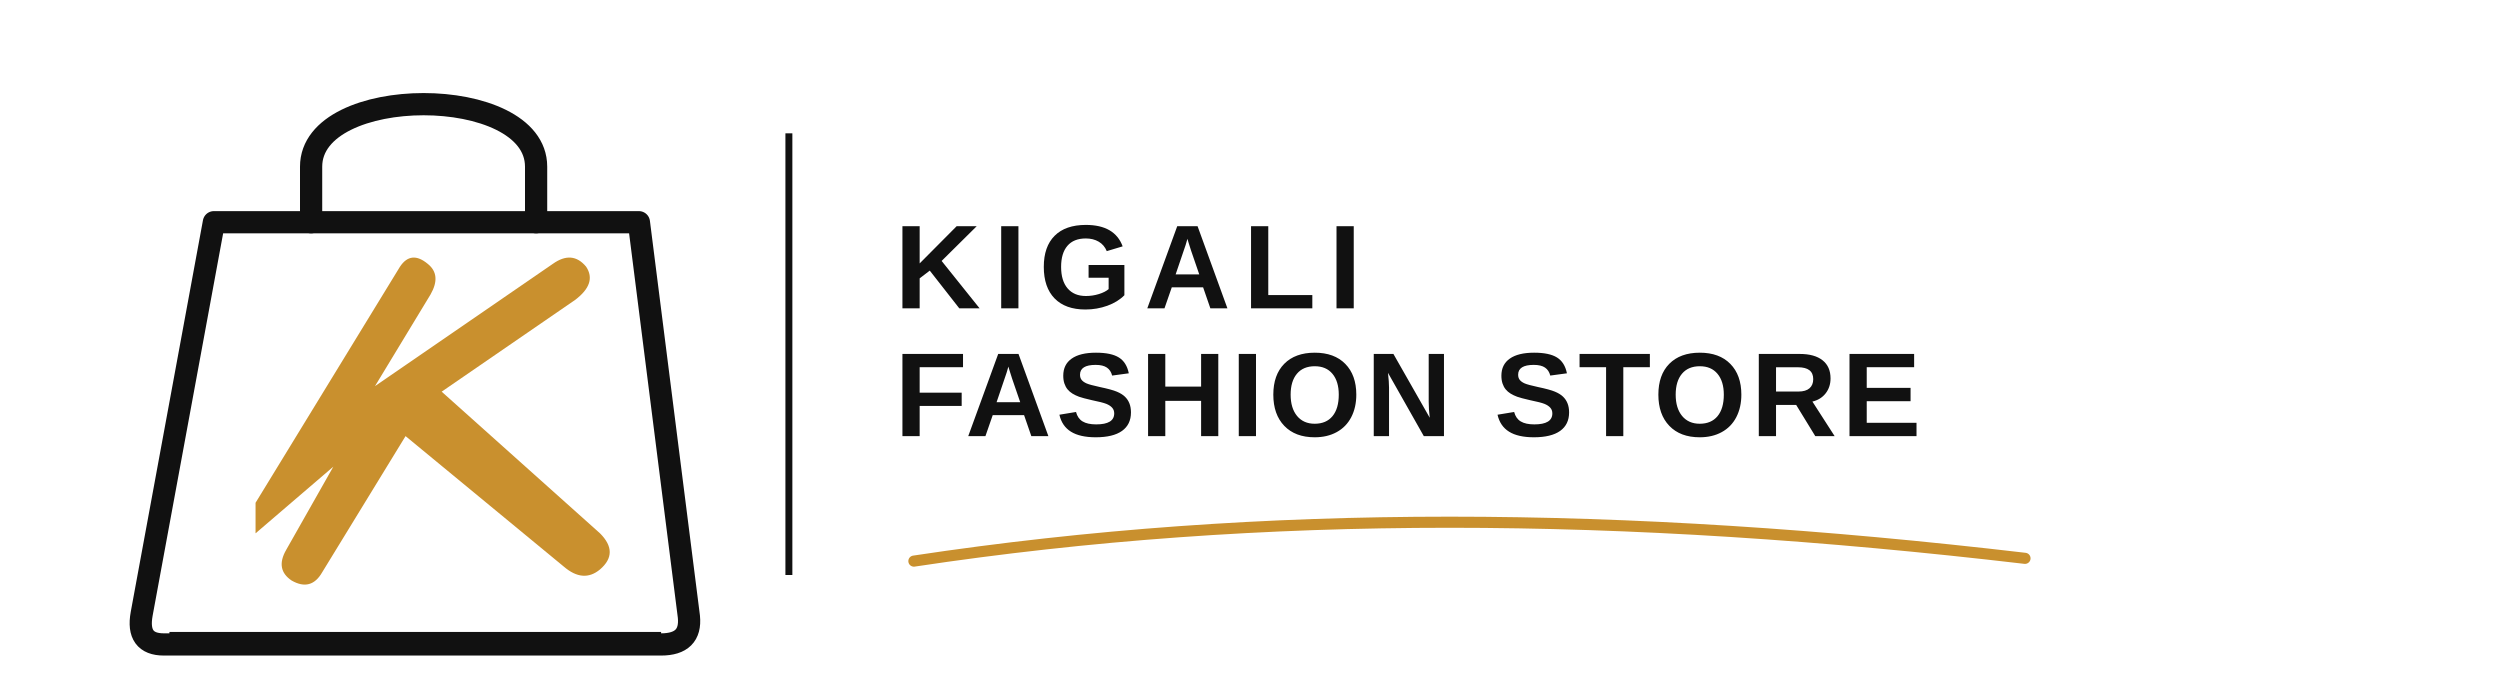
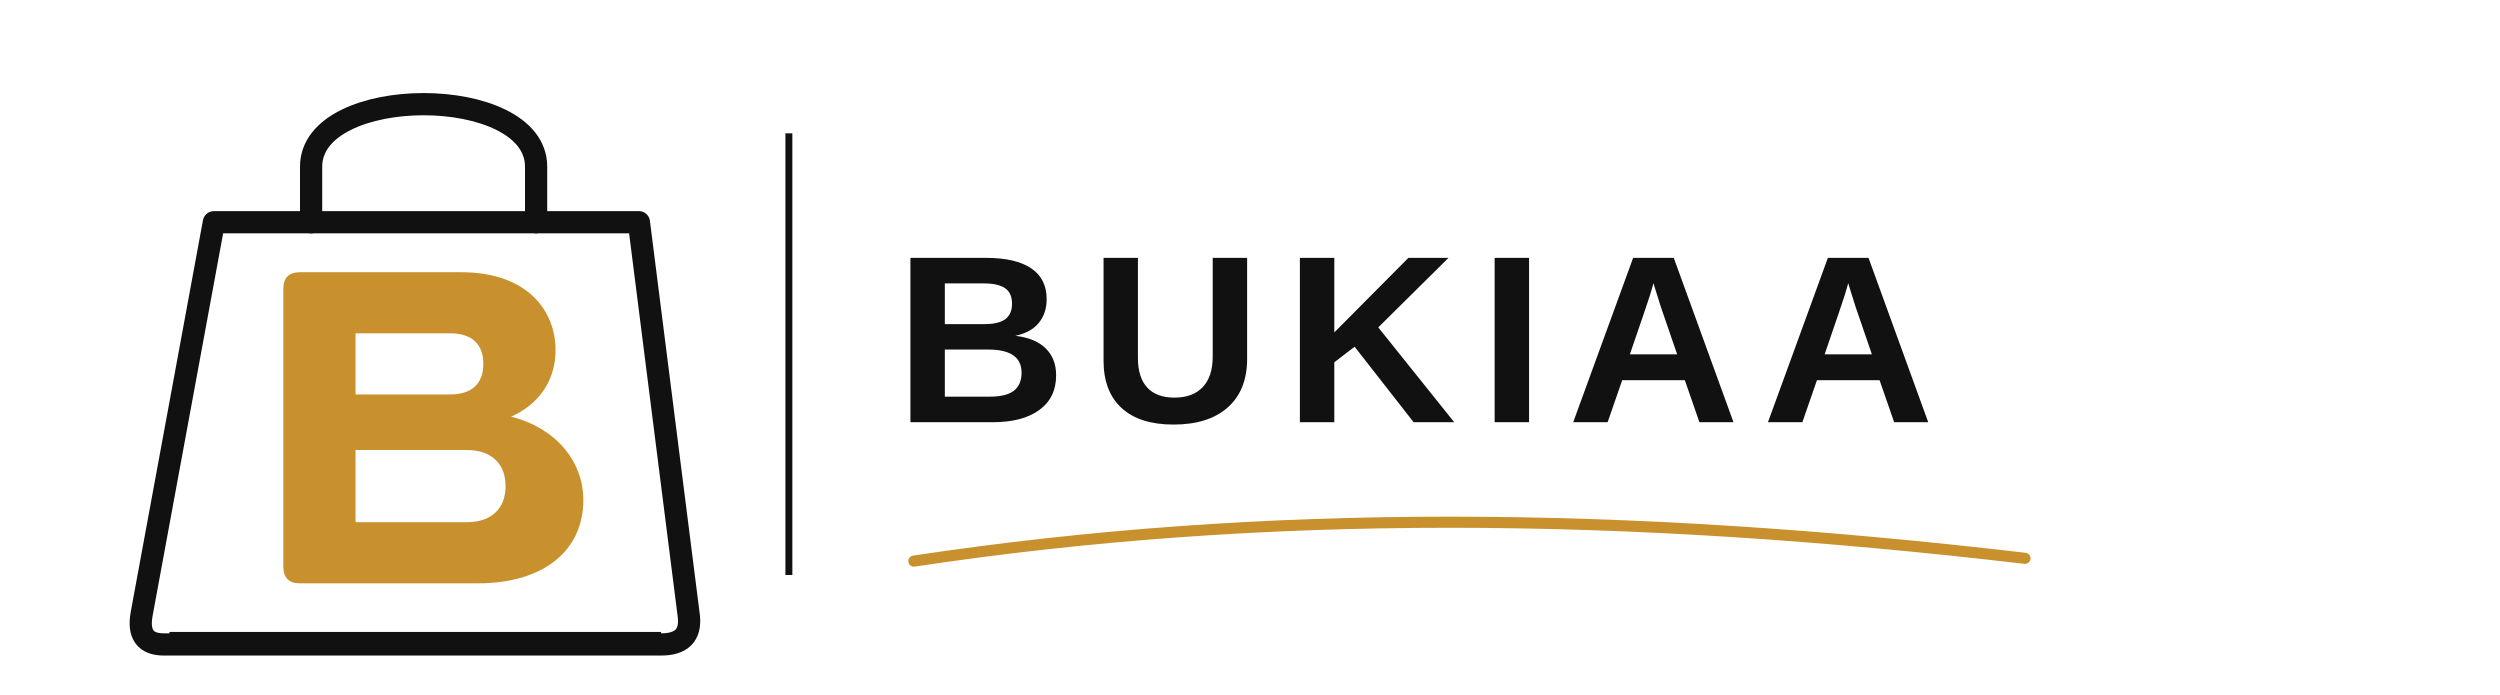
<svg xmlns="http://www.w3.org/2000/svg" viewBox="0 0 900 250" role="img" aria-labelledby="title desc">
  <g transform="translate(24 18)">
    <path d="M53 62 H206 L224 204 Q225 214 214 214 H35 Q25 214 27 203 Z" fill="none" stroke="#111111" stroke-width="8" stroke-linejoin="round" />
    <path d="M88 62 V42 C88 12 169 12 169 42 V62" fill="none" stroke="#111111" stroke-width="8" stroke-linecap="round" />
-     <path d="M70 166 L122 81 Q126 75 132 80 Q137 84 133 91 L113 124 L177 80 Q184 75 189 81 Q193 87 185 93 L137 126 L194 177 Q201 184 194 190 Q188 195 181 189 L124 142 L94 191 Q90 198 83 194 Q77 190 81 183 L98 153 L70 177 Z" fill="#C9902E" transform="translate(-2 -3)" />
+     <path d="M78 86 Q78 80 84 80 H142 C166 80 176 94 176 108 C176 120 169 128 160 132 C176 136 186 148 186 162 C186 180 172 192 148 192 H84 Q78 192 78 186 Z M104 102 V124 H138 C146 124 150 120 150 113 C150 106 146 102 138 102 Z M104 144 V170 H144 C153 170 158 165 158 157 C158 149 153 144 144 144 Z" fill="#C9902E" fill-rule="evenodd" />
    <path d="M37 212 L214 212" stroke="#111111" stroke-width="5" />
  </g>
  <path d="M284 48 V207" stroke="#111111" stroke-width="2.5" />
-   <text x="322" y="111" font-family="Arial, Helvetica, sans-serif" font-size="43" font-weight="700" letter-spacing="4.5" fill="#111111">KIGALI</text>
-   <text x="322" y="157" font-family="Arial, Helvetica, sans-serif" font-size="43" font-weight="700" letter-spacing="1.6" fill="#111111">FASHION STORE</text>
+   <text x="322" y="152" font-family="Arial, Helvetica, sans-serif" font-size="86" font-weight="700" letter-spacing="8" fill="#111111">BUKIAA</text>
  <path d="M329 202 C455 183 584 184 729 201" fill="none" stroke="#C9902E" stroke-width="4" stroke-linecap="round" />
</svg>
